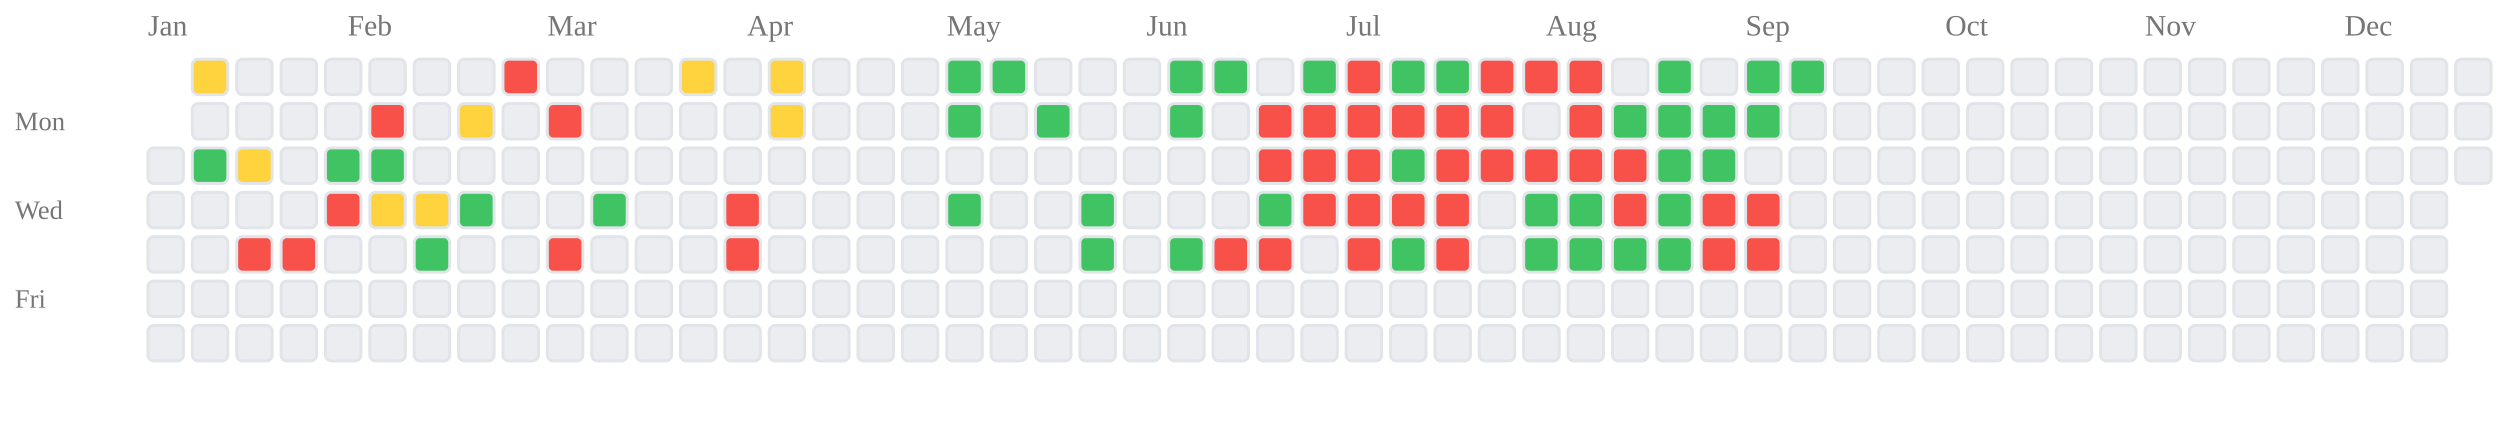
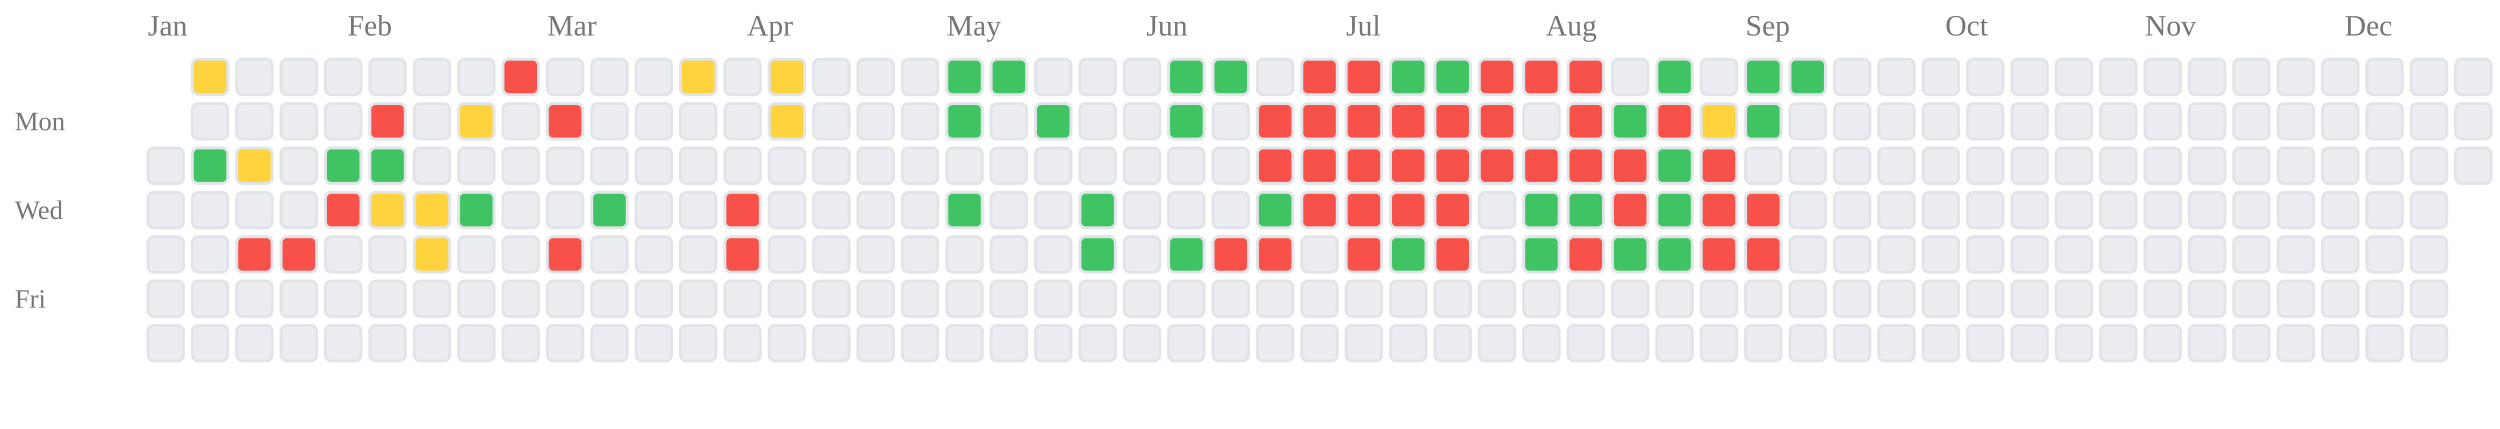
<svg xmlns="http://www.w3.org/2000/svg" width="845" height="145">
  <style>
        .month { font-size: 10px; fill: #767676; }
        .day { font-size: 9px; fill: #767676; }
        .cell { stroke: #e1e4e8; stroke-width: 1; }
        .cell-profit { fill: #40c463; }
        .cell-loss { fill: #f85149; }
        .cell-breakeven { fill: #ffd33d; }
        .cell-empty { fill: #ebedf0; }
    </style>
  <text x="50.0" y="12" class="month">Jan</text>
  <text x="117.5" y="12" class="month">Feb</text>
  <text x="185.0" y="12" class="month">Mar</text>
  <text x="252.5" y="12" class="month">Apr</text>
  <text x="320.0" y="12" class="month">May</text>
  <text x="387.5" y="12" class="month">Jun</text>
  <text x="455.0" y="12" class="month">Jul</text>
  <text x="522.5" y="12" class="month">Aug</text>
  <text x="590.0" y="12" class="month">Sep</text>
  <text x="657.5" y="12" class="month">Oct</text>
  <text x="725.0" y="12" class="month">Nov</text>
  <text x="792.5" y="12" class="month">Dec</text>
  <text x="5" y="44" class="day">Mon</text>
  <text x="5" y="74" class="day">Wed</text>
  <text x="5" y="104" class="day">Fri</text>
  <rect x="50" y="50" width="12" height="12" class="cell cell-empty" rx="2" ry="2" />
  <rect x="50" y="65" width="12" height="12" class="cell cell-empty" rx="2" ry="2" />
  <rect x="50" y="80" width="12" height="12" class="cell cell-empty" rx="2" ry="2" />
  <rect x="50" y="95" width="12" height="12" class="cell cell-empty" rx="2" ry="2" />
  <rect x="50" y="110" width="12" height="12" class="cell cell-empty" rx="2" ry="2" />
  <rect x="65" y="20" width="12" height="12" class="cell cell-breakeven" rx="2" ry="2" />
  <rect x="65" y="35" width="12" height="12" class="cell cell-empty" rx="2" ry="2" />
  <rect x="65" y="50" width="12" height="12" class="cell cell-profit" rx="2" ry="2" />
  <rect x="65" y="65" width="12" height="12" class="cell cell-empty" rx="2" ry="2" />
  <rect x="65" y="80" width="12" height="12" class="cell cell-empty" rx="2" ry="2" />
  <rect x="65" y="95" width="12" height="12" class="cell cell-empty" rx="2" ry="2" />
  <rect x="65" y="110" width="12" height="12" class="cell cell-empty" rx="2" ry="2" />
  <rect x="80" y="20" width="12" height="12" class="cell cell-empty" rx="2" ry="2" />
  <rect x="80" y="35" width="12" height="12" class="cell cell-empty" rx="2" ry="2" />
  <rect x="80" y="50" width="12" height="12" class="cell cell-breakeven" rx="2" ry="2" />
  <rect x="80" y="65" width="12" height="12" class="cell cell-empty" rx="2" ry="2" />
  <rect x="80" y="80" width="12" height="12" class="cell cell-loss" rx="2" ry="2" />
  <rect x="80" y="95" width="12" height="12" class="cell cell-empty" rx="2" ry="2" />
  <rect x="80" y="110" width="12" height="12" class="cell cell-empty" rx="2" ry="2" />
  <rect x="95" y="20" width="12" height="12" class="cell cell-empty" rx="2" ry="2" />
  <rect x="95" y="35" width="12" height="12" class="cell cell-empty" rx="2" ry="2" />
  <rect x="95" y="50" width="12" height="12" class="cell cell-empty" rx="2" ry="2" />
  <rect x="95" y="65" width="12" height="12" class="cell cell-empty" rx="2" ry="2" />
  <rect x="95" y="80" width="12" height="12" class="cell cell-loss" rx="2" ry="2" />
  <rect x="95" y="95" width="12" height="12" class="cell cell-empty" rx="2" ry="2" />
  <rect x="95" y="110" width="12" height="12" class="cell cell-empty" rx="2" ry="2" />
  <rect x="110" y="20" width="12" height="12" class="cell cell-empty" rx="2" ry="2" />
  <rect x="110" y="35" width="12" height="12" class="cell cell-empty" rx="2" ry="2" />
  <rect x="110" y="50" width="12" height="12" class="cell cell-profit" rx="2" ry="2" />
  <rect x="110" y="65" width="12" height="12" class="cell cell-loss" rx="2" ry="2" />
  <rect x="110" y="80" width="12" height="12" class="cell cell-empty" rx="2" ry="2" />
  <rect x="110" y="95" width="12" height="12" class="cell cell-empty" rx="2" ry="2" />
  <rect x="110" y="110" width="12" height="12" class="cell cell-empty" rx="2" ry="2" />
  <rect x="125" y="20" width="12" height="12" class="cell cell-empty" rx="2" ry="2" />
  <rect x="125" y="35" width="12" height="12" class="cell cell-loss" rx="2" ry="2" />
  <rect x="125" y="50" width="12" height="12" class="cell cell-profit" rx="2" ry="2" />
  <rect x="125" y="65" width="12" height="12" class="cell cell-breakeven" rx="2" ry="2" />
  <rect x="125" y="80" width="12" height="12" class="cell cell-empty" rx="2" ry="2" />
  <rect x="125" y="95" width="12" height="12" class="cell cell-empty" rx="2" ry="2" />
  <rect x="125" y="110" width="12" height="12" class="cell cell-empty" rx="2" ry="2" />
  <rect x="140" y="20" width="12" height="12" class="cell cell-empty" rx="2" ry="2" />
  <rect x="140" y="35" width="12" height="12" class="cell cell-empty" rx="2" ry="2" />
  <rect x="140" y="50" width="12" height="12" class="cell cell-empty" rx="2" ry="2" />
  <rect x="140" y="65" width="12" height="12" class="cell cell-breakeven" rx="2" ry="2" />
-   <rect x="140" y="80" width="12" height="12" class="cell cell-profit" rx="2" ry="2" />
+   <rect x="140" y="80" width="12" height="12" class="cell cell-breakeven" rx="2" ry="2" />
  <rect x="140" y="95" width="12" height="12" class="cell cell-empty" rx="2" ry="2" />
  <rect x="140" y="110" width="12" height="12" class="cell cell-empty" rx="2" ry="2" />
  <rect x="155" y="20" width="12" height="12" class="cell cell-empty" rx="2" ry="2" />
  <rect x="155" y="35" width="12" height="12" class="cell cell-breakeven" rx="2" ry="2" />
  <rect x="155" y="50" width="12" height="12" class="cell cell-empty" rx="2" ry="2" />
  <rect x="155" y="65" width="12" height="12" class="cell cell-profit" rx="2" ry="2" />
  <rect x="155" y="80" width="12" height="12" class="cell cell-empty" rx="2" ry="2" />
  <rect x="155" y="95" width="12" height="12" class="cell cell-empty" rx="2" ry="2" />
  <rect x="155" y="110" width="12" height="12" class="cell cell-empty" rx="2" ry="2" />
  <rect x="170" y="20" width="12" height="12" class="cell cell-loss" rx="2" ry="2" />
  <rect x="170" y="35" width="12" height="12" class="cell cell-empty" rx="2" ry="2" />
  <rect x="170" y="50" width="12" height="12" class="cell cell-empty" rx="2" ry="2" />
  <rect x="170" y="65" width="12" height="12" class="cell cell-empty" rx="2" ry="2" />
  <rect x="170" y="80" width="12" height="12" class="cell cell-empty" rx="2" ry="2" />
  <rect x="170" y="95" width="12" height="12" class="cell cell-empty" rx="2" ry="2" />
  <rect x="170" y="110" width="12" height="12" class="cell cell-empty" rx="2" ry="2" />
  <rect x="185" y="20" width="12" height="12" class="cell cell-empty" rx="2" ry="2" />
  <rect x="185" y="35" width="12" height="12" class="cell cell-loss" rx="2" ry="2" />
  <rect x="185" y="50" width="12" height="12" class="cell cell-empty" rx="2" ry="2" />
  <rect x="185" y="65" width="12" height="12" class="cell cell-empty" rx="2" ry="2" />
  <rect x="185" y="80" width="12" height="12" class="cell cell-loss" rx="2" ry="2" />
  <rect x="185" y="95" width="12" height="12" class="cell cell-empty" rx="2" ry="2" />
  <rect x="185" y="110" width="12" height="12" class="cell cell-empty" rx="2" ry="2" />
  <rect x="200" y="20" width="12" height="12" class="cell cell-empty" rx="2" ry="2" />
  <rect x="200" y="35" width="12" height="12" class="cell cell-empty" rx="2" ry="2" />
  <rect x="200" y="50" width="12" height="12" class="cell cell-empty" rx="2" ry="2" />
  <rect x="200" y="65" width="12" height="12" class="cell cell-profit" rx="2" ry="2" />
  <rect x="200" y="80" width="12" height="12" class="cell cell-empty" rx="2" ry="2" />
  <rect x="200" y="95" width="12" height="12" class="cell cell-empty" rx="2" ry="2" />
  <rect x="200" y="110" width="12" height="12" class="cell cell-empty" rx="2" ry="2" />
  <rect x="215" y="20" width="12" height="12" class="cell cell-empty" rx="2" ry="2" />
  <rect x="215" y="35" width="12" height="12" class="cell cell-empty" rx="2" ry="2" />
  <rect x="215" y="50" width="12" height="12" class="cell cell-empty" rx="2" ry="2" />
  <rect x="215" y="65" width="12" height="12" class="cell cell-empty" rx="2" ry="2" />
  <rect x="215" y="80" width="12" height="12" class="cell cell-empty" rx="2" ry="2" />
  <rect x="215" y="95" width="12" height="12" class="cell cell-empty" rx="2" ry="2" />
  <rect x="215" y="110" width="12" height="12" class="cell cell-empty" rx="2" ry="2" />
  <rect x="230" y="20" width="12" height="12" class="cell cell-breakeven" rx="2" ry="2" />
  <rect x="230" y="35" width="12" height="12" class="cell cell-empty" rx="2" ry="2" />
  <rect x="230" y="50" width="12" height="12" class="cell cell-empty" rx="2" ry="2" />
  <rect x="230" y="65" width="12" height="12" class="cell cell-empty" rx="2" ry="2" />
  <rect x="230" y="80" width="12" height="12" class="cell cell-empty" rx="2" ry="2" />
  <rect x="230" y="95" width="12" height="12" class="cell cell-empty" rx="2" ry="2" />
  <rect x="230" y="110" width="12" height="12" class="cell cell-empty" rx="2" ry="2" />
  <rect x="245" y="20" width="12" height="12" class="cell cell-empty" rx="2" ry="2" />
  <rect x="245" y="35" width="12" height="12" class="cell cell-empty" rx="2" ry="2" />
  <rect x="245" y="50" width="12" height="12" class="cell cell-empty" rx="2" ry="2" />
  <rect x="245" y="65" width="12" height="12" class="cell cell-loss" rx="2" ry="2" />
  <rect x="245" y="80" width="12" height="12" class="cell cell-loss" rx="2" ry="2" />
  <rect x="245" y="95" width="12" height="12" class="cell cell-empty" rx="2" ry="2" />
  <rect x="245" y="110" width="12" height="12" class="cell cell-empty" rx="2" ry="2" />
  <rect x="260" y="20" width="12" height="12" class="cell cell-breakeven" rx="2" ry="2" />
  <rect x="260" y="35" width="12" height="12" class="cell cell-breakeven" rx="2" ry="2" />
  <rect x="260" y="50" width="12" height="12" class="cell cell-empty" rx="2" ry="2" />
  <rect x="260" y="65" width="12" height="12" class="cell cell-empty" rx="2" ry="2" />
  <rect x="260" y="80" width="12" height="12" class="cell cell-empty" rx="2" ry="2" />
  <rect x="260" y="95" width="12" height="12" class="cell cell-empty" rx="2" ry="2" />
  <rect x="260" y="110" width="12" height="12" class="cell cell-empty" rx="2" ry="2" />
  <rect x="275" y="20" width="12" height="12" class="cell cell-empty" rx="2" ry="2" />
  <rect x="275" y="35" width="12" height="12" class="cell cell-empty" rx="2" ry="2" />
  <rect x="275" y="50" width="12" height="12" class="cell cell-empty" rx="2" ry="2" />
  <rect x="275" y="65" width="12" height="12" class="cell cell-empty" rx="2" ry="2" />
  <rect x="275" y="80" width="12" height="12" class="cell cell-empty" rx="2" ry="2" />
  <rect x="275" y="95" width="12" height="12" class="cell cell-empty" rx="2" ry="2" />
  <rect x="275" y="110" width="12" height="12" class="cell cell-empty" rx="2" ry="2" />
  <rect x="290" y="20" width="12" height="12" class="cell cell-empty" rx="2" ry="2" />
  <rect x="290" y="35" width="12" height="12" class="cell cell-empty" rx="2" ry="2" />
  <rect x="290" y="50" width="12" height="12" class="cell cell-empty" rx="2" ry="2" />
  <rect x="290" y="65" width="12" height="12" class="cell cell-empty" rx="2" ry="2" />
  <rect x="290" y="80" width="12" height="12" class="cell cell-empty" rx="2" ry="2" />
  <rect x="290" y="95" width="12" height="12" class="cell cell-empty" rx="2" ry="2" />
  <rect x="290" y="110" width="12" height="12" class="cell cell-empty" rx="2" ry="2" />
  <rect x="305" y="20" width="12" height="12" class="cell cell-empty" rx="2" ry="2" />
  <rect x="305" y="35" width="12" height="12" class="cell cell-empty" rx="2" ry="2" />
  <rect x="305" y="50" width="12" height="12" class="cell cell-empty" rx="2" ry="2" />
  <rect x="305" y="65" width="12" height="12" class="cell cell-empty" rx="2" ry="2" />
  <rect x="305" y="80" width="12" height="12" class="cell cell-empty" rx="2" ry="2" />
  <rect x="305" y="95" width="12" height="12" class="cell cell-empty" rx="2" ry="2" />
  <rect x="305" y="110" width="12" height="12" class="cell cell-empty" rx="2" ry="2" />
  <rect x="320" y="20" width="12" height="12" class="cell cell-profit" rx="2" ry="2" />
  <rect x="320" y="35" width="12" height="12" class="cell cell-profit" rx="2" ry="2" />
  <rect x="320" y="50" width="12" height="12" class="cell cell-empty" rx="2" ry="2" />
  <rect x="320" y="65" width="12" height="12" class="cell cell-profit" rx="2" ry="2" />
  <rect x="320" y="80" width="12" height="12" class="cell cell-empty" rx="2" ry="2" />
  <rect x="320" y="95" width="12" height="12" class="cell cell-empty" rx="2" ry="2" />
  <rect x="320" y="110" width="12" height="12" class="cell cell-empty" rx="2" ry="2" />
  <rect x="335" y="20" width="12" height="12" class="cell cell-profit" rx="2" ry="2" />
  <rect x="335" y="35" width="12" height="12" class="cell cell-empty" rx="2" ry="2" />
  <rect x="335" y="50" width="12" height="12" class="cell cell-empty" rx="2" ry="2" />
  <rect x="335" y="65" width="12" height="12" class="cell cell-empty" rx="2" ry="2" />
  <rect x="335" y="80" width="12" height="12" class="cell cell-empty" rx="2" ry="2" />
  <rect x="335" y="95" width="12" height="12" class="cell cell-empty" rx="2" ry="2" />
  <rect x="335" y="110" width="12" height="12" class="cell cell-empty" rx="2" ry="2" />
  <rect x="350" y="20" width="12" height="12" class="cell cell-empty" rx="2" ry="2" />
  <rect x="350" y="35" width="12" height="12" class="cell cell-profit" rx="2" ry="2" />
  <rect x="350" y="50" width="12" height="12" class="cell cell-empty" rx="2" ry="2" />
  <rect x="350" y="65" width="12" height="12" class="cell cell-empty" rx="2" ry="2" />
  <rect x="350" y="80" width="12" height="12" class="cell cell-empty" rx="2" ry="2" />
  <rect x="350" y="95" width="12" height="12" class="cell cell-empty" rx="2" ry="2" />
  <rect x="350" y="110" width="12" height="12" class="cell cell-empty" rx="2" ry="2" />
  <rect x="365" y="20" width="12" height="12" class="cell cell-empty" rx="2" ry="2" />
  <rect x="365" y="35" width="12" height="12" class="cell cell-empty" rx="2" ry="2" />
  <rect x="365" y="50" width="12" height="12" class="cell cell-empty" rx="2" ry="2" />
  <rect x="365" y="65" width="12" height="12" class="cell cell-profit" rx="2" ry="2" />
  <rect x="365" y="80" width="12" height="12" class="cell cell-profit" rx="2" ry="2" />
  <rect x="365" y="95" width="12" height="12" class="cell cell-empty" rx="2" ry="2" />
  <rect x="365" y="110" width="12" height="12" class="cell cell-empty" rx="2" ry="2" />
  <rect x="380" y="20" width="12" height="12" class="cell cell-empty" rx="2" ry="2" />
  <rect x="380" y="35" width="12" height="12" class="cell cell-empty" rx="2" ry="2" />
  <rect x="380" y="50" width="12" height="12" class="cell cell-empty" rx="2" ry="2" />
  <rect x="380" y="65" width="12" height="12" class="cell cell-empty" rx="2" ry="2" />
  <rect x="380" y="80" width="12" height="12" class="cell cell-empty" rx="2" ry="2" />
  <rect x="380" y="95" width="12" height="12" class="cell cell-empty" rx="2" ry="2" />
  <rect x="380" y="110" width="12" height="12" class="cell cell-empty" rx="2" ry="2" />
  <rect x="395" y="20" width="12" height="12" class="cell cell-profit" rx="2" ry="2" />
  <rect x="395" y="35" width="12" height="12" class="cell cell-profit" rx="2" ry="2" />
  <rect x="395" y="50" width="12" height="12" class="cell cell-empty" rx="2" ry="2" />
  <rect x="395" y="65" width="12" height="12" class="cell cell-empty" rx="2" ry="2" />
  <rect x="395" y="80" width="12" height="12" class="cell cell-profit" rx="2" ry="2" />
  <rect x="395" y="95" width="12" height="12" class="cell cell-empty" rx="2" ry="2" />
  <rect x="395" y="110" width="12" height="12" class="cell cell-empty" rx="2" ry="2" />
  <rect x="410" y="20" width="12" height="12" class="cell cell-profit" rx="2" ry="2" />
  <rect x="410" y="35" width="12" height="12" class="cell cell-empty" rx="2" ry="2" />
  <rect x="410" y="50" width="12" height="12" class="cell cell-empty" rx="2" ry="2" />
  <rect x="410" y="65" width="12" height="12" class="cell cell-empty" rx="2" ry="2" />
  <rect x="410" y="80" width="12" height="12" class="cell cell-loss" rx="2" ry="2" />
  <rect x="410" y="95" width="12" height="12" class="cell cell-empty" rx="2" ry="2" />
  <rect x="410" y="110" width="12" height="12" class="cell cell-empty" rx="2" ry="2" />
  <rect x="425" y="20" width="12" height="12" class="cell cell-empty" rx="2" ry="2" />
  <rect x="425" y="35" width="12" height="12" class="cell cell-loss" rx="2" ry="2" />
  <rect x="425" y="50" width="12" height="12" class="cell cell-loss" rx="2" ry="2" />
  <rect x="425" y="65" width="12" height="12" class="cell cell-profit" rx="2" ry="2" />
  <rect x="425" y="80" width="12" height="12" class="cell cell-loss" rx="2" ry="2" />
  <rect x="425" y="95" width="12" height="12" class="cell cell-empty" rx="2" ry="2" />
  <rect x="425" y="110" width="12" height="12" class="cell cell-empty" rx="2" ry="2" />
-   <rect x="440" y="20" width="12" height="12" class="cell cell-profit" rx="2" ry="2" />
+   <rect x="440" y="20" width="12" height="12" class="cell cell-loss" rx="2" ry="2" />
  <rect x="440" y="35" width="12" height="12" class="cell cell-loss" rx="2" ry="2" />
  <rect x="440" y="50" width="12" height="12" class="cell cell-loss" rx="2" ry="2" />
  <rect x="440" y="65" width="12" height="12" class="cell cell-loss" rx="2" ry="2" />
  <rect x="440" y="80" width="12" height="12" class="cell cell-empty" rx="2" ry="2" />
  <rect x="440" y="95" width="12" height="12" class="cell cell-empty" rx="2" ry="2" />
  <rect x="440" y="110" width="12" height="12" class="cell cell-empty" rx="2" ry="2" />
  <rect x="455" y="20" width="12" height="12" class="cell cell-loss" rx="2" ry="2" />
  <rect x="455" y="35" width="12" height="12" class="cell cell-loss" rx="2" ry="2" />
  <rect x="455" y="50" width="12" height="12" class="cell cell-loss" rx="2" ry="2" />
  <rect x="455" y="65" width="12" height="12" class="cell cell-loss" rx="2" ry="2" />
  <rect x="455" y="80" width="12" height="12" class="cell cell-loss" rx="2" ry="2" />
  <rect x="455" y="95" width="12" height="12" class="cell cell-empty" rx="2" ry="2" />
  <rect x="455" y="110" width="12" height="12" class="cell cell-empty" rx="2" ry="2" />
  <rect x="470" y="20" width="12" height="12" class="cell cell-profit" rx="2" ry="2" />
  <rect x="470" y="35" width="12" height="12" class="cell cell-loss" rx="2" ry="2" />
-   <rect x="470" y="50" width="12" height="12" class="cell cell-profit" rx="2" ry="2" />
+   <rect x="470" y="50" width="12" height="12" class="cell cell-loss" rx="2" ry="2" />
  <rect x="470" y="65" width="12" height="12" class="cell cell-loss" rx="2" ry="2" />
  <rect x="470" y="80" width="12" height="12" class="cell cell-profit" rx="2" ry="2" />
  <rect x="470" y="95" width="12" height="12" class="cell cell-empty" rx="2" ry="2" />
  <rect x="470" y="110" width="12" height="12" class="cell cell-empty" rx="2" ry="2" />
  <rect x="485" y="20" width="12" height="12" class="cell cell-profit" rx="2" ry="2" />
  <rect x="485" y="35" width="12" height="12" class="cell cell-loss" rx="2" ry="2" />
  <rect x="485" y="50" width="12" height="12" class="cell cell-loss" rx="2" ry="2" />
  <rect x="485" y="65" width="12" height="12" class="cell cell-loss" rx="2" ry="2" />
  <rect x="485" y="80" width="12" height="12" class="cell cell-loss" rx="2" ry="2" />
  <rect x="485" y="95" width="12" height="12" class="cell cell-empty" rx="2" ry="2" />
  <rect x="485" y="110" width="12" height="12" class="cell cell-empty" rx="2" ry="2" />
  <rect x="500" y="20" width="12" height="12" class="cell cell-loss" rx="2" ry="2" />
  <rect x="500" y="35" width="12" height="12" class="cell cell-loss" rx="2" ry="2" />
  <rect x="500" y="50" width="12" height="12" class="cell cell-loss" rx="2" ry="2" />
  <rect x="500" y="65" width="12" height="12" class="cell cell-empty" rx="2" ry="2" />
  <rect x="500" y="80" width="12" height="12" class="cell cell-empty" rx="2" ry="2" />
  <rect x="500" y="95" width="12" height="12" class="cell cell-empty" rx="2" ry="2" />
  <rect x="500" y="110" width="12" height="12" class="cell cell-empty" rx="2" ry="2" />
  <rect x="515" y="20" width="12" height="12" class="cell cell-loss" rx="2" ry="2" />
  <rect x="515" y="35" width="12" height="12" class="cell cell-empty" rx="2" ry="2" />
  <rect x="515" y="50" width="12" height="12" class="cell cell-loss" rx="2" ry="2" />
  <rect x="515" y="65" width="12" height="12" class="cell cell-profit" rx="2" ry="2" />
  <rect x="515" y="80" width="12" height="12" class="cell cell-profit" rx="2" ry="2" />
  <rect x="515" y="95" width="12" height="12" class="cell cell-empty" rx="2" ry="2" />
  <rect x="515" y="110" width="12" height="12" class="cell cell-empty" rx="2" ry="2" />
  <rect x="530" y="20" width="12" height="12" class="cell cell-loss" rx="2" ry="2" />
  <rect x="530" y="35" width="12" height="12" class="cell cell-loss" rx="2" ry="2" />
  <rect x="530" y="50" width="12" height="12" class="cell cell-loss" rx="2" ry="2" />
  <rect x="530" y="65" width="12" height="12" class="cell cell-profit" rx="2" ry="2" />
-   <rect x="530" y="80" width="12" height="12" class="cell cell-profit" rx="2" ry="2" />
+   <rect x="530" y="80" width="12" height="12" class="cell cell-loss" rx="2" ry="2" />
  <rect x="530" y="95" width="12" height="12" class="cell cell-empty" rx="2" ry="2" />
  <rect x="530" y="110" width="12" height="12" class="cell cell-empty" rx="2" ry="2" />
  <rect x="545" y="20" width="12" height="12" class="cell cell-empty" rx="2" ry="2" />
  <rect x="545" y="35" width="12" height="12" class="cell cell-profit" rx="2" ry="2" />
  <rect x="545" y="50" width="12" height="12" class="cell cell-loss" rx="2" ry="2" />
  <rect x="545" y="65" width="12" height="12" class="cell cell-loss" rx="2" ry="2" />
  <rect x="545" y="80" width="12" height="12" class="cell cell-profit" rx="2" ry="2" />
  <rect x="545" y="95" width="12" height="12" class="cell cell-empty" rx="2" ry="2" />
  <rect x="545" y="110" width="12" height="12" class="cell cell-empty" rx="2" ry="2" />
  <rect x="560" y="20" width="12" height="12" class="cell cell-profit" rx="2" ry="2" />
-   <rect x="560" y="35" width="12" height="12" class="cell cell-profit" rx="2" ry="2" />
+   <rect x="560" y="35" width="12" height="12" class="cell cell-loss" rx="2" ry="2" />
  <rect x="560" y="50" width="12" height="12" class="cell cell-profit" rx="2" ry="2" />
  <rect x="560" y="65" width="12" height="12" class="cell cell-profit" rx="2" ry="2" />
  <rect x="560" y="80" width="12" height="12" class="cell cell-profit" rx="2" ry="2" />
  <rect x="560" y="95" width="12" height="12" class="cell cell-empty" rx="2" ry="2" />
  <rect x="560" y="110" width="12" height="12" class="cell cell-empty" rx="2" ry="2" />
  <rect x="575" y="20" width="12" height="12" class="cell cell-empty" rx="2" ry="2" />
-   <rect x="575" y="35" width="12" height="12" class="cell cell-profit" rx="2" ry="2" />
-   <rect x="575" y="50" width="12" height="12" class="cell cell-profit" rx="2" ry="2" />
+   <rect x="575" y="35" width="12" height="12" class="cell cell-breakeven" rx="2" ry="2" />
+   <rect x="575" y="50" width="12" height="12" class="cell cell-loss" rx="2" ry="2" />
  <rect x="575" y="65" width="12" height="12" class="cell cell-loss" rx="2" ry="2" />
  <rect x="575" y="80" width="12" height="12" class="cell cell-loss" rx="2" ry="2" />
  <rect x="575" y="95" width="12" height="12" class="cell cell-empty" rx="2" ry="2" />
  <rect x="575" y="110" width="12" height="12" class="cell cell-empty" rx="2" ry="2" />
  <rect x="590" y="20" width="12" height="12" class="cell cell-profit" rx="2" ry="2" />
  <rect x="590" y="35" width="12" height="12" class="cell cell-profit" rx="2" ry="2" />
  <rect x="590" y="50" width="12" height="12" class="cell cell-empty" rx="2" ry="2" />
  <rect x="590" y="65" width="12" height="12" class="cell cell-loss" rx="2" ry="2" />
  <rect x="590" y="80" width="12" height="12" class="cell cell-loss" rx="2" ry="2" />
  <rect x="590" y="95" width="12" height="12" class="cell cell-empty" rx="2" ry="2" />
  <rect x="590" y="110" width="12" height="12" class="cell cell-empty" rx="2" ry="2" />
  <rect x="605" y="20" width="12" height="12" class="cell cell-profit" rx="2" ry="2" />
  <rect x="605" y="35" width="12" height="12" class="cell cell-empty" rx="2" ry="2" />
  <rect x="605" y="50" width="12" height="12" class="cell cell-empty" rx="2" ry="2" />
  <rect x="605" y="65" width="12" height="12" class="cell cell-empty" rx="2" ry="2" />
  <rect x="605" y="80" width="12" height="12" class="cell cell-empty" rx="2" ry="2" />
  <rect x="605" y="95" width="12" height="12" class="cell cell-empty" rx="2" ry="2" />
  <rect x="605" y="110" width="12" height="12" class="cell cell-empty" rx="2" ry="2" />
  <rect x="620" y="20" width="12" height="12" class="cell cell-empty" rx="2" ry="2" />
  <rect x="620" y="35" width="12" height="12" class="cell cell-empty" rx="2" ry="2" />
  <rect x="620" y="50" width="12" height="12" class="cell cell-empty" rx="2" ry="2" />
  <rect x="620" y="65" width="12" height="12" class="cell cell-empty" rx="2" ry="2" />
  <rect x="620" y="80" width="12" height="12" class="cell cell-empty" rx="2" ry="2" />
  <rect x="620" y="95" width="12" height="12" class="cell cell-empty" rx="2" ry="2" />
  <rect x="620" y="110" width="12" height="12" class="cell cell-empty" rx="2" ry="2" />
  <rect x="635" y="20" width="12" height="12" class="cell cell-empty" rx="2" ry="2" />
  <rect x="635" y="35" width="12" height="12" class="cell cell-empty" rx="2" ry="2" />
  <rect x="635" y="50" width="12" height="12" class="cell cell-empty" rx="2" ry="2" />
  <rect x="635" y="65" width="12" height="12" class="cell cell-empty" rx="2" ry="2" />
  <rect x="635" y="80" width="12" height="12" class="cell cell-empty" rx="2" ry="2" />
  <rect x="635" y="95" width="12" height="12" class="cell cell-empty" rx="2" ry="2" />
  <rect x="635" y="110" width="12" height="12" class="cell cell-empty" rx="2" ry="2" />
  <rect x="650" y="20" width="12" height="12" class="cell cell-empty" rx="2" ry="2" />
  <rect x="650" y="35" width="12" height="12" class="cell cell-empty" rx="2" ry="2" />
  <rect x="650" y="50" width="12" height="12" class="cell cell-empty" rx="2" ry="2" />
  <rect x="650" y="65" width="12" height="12" class="cell cell-empty" rx="2" ry="2" />
  <rect x="650" y="80" width="12" height="12" class="cell cell-empty" rx="2" ry="2" />
  <rect x="650" y="95" width="12" height="12" class="cell cell-empty" rx="2" ry="2" />
  <rect x="650" y="110" width="12" height="12" class="cell cell-empty" rx="2" ry="2" />
  <rect x="665" y="20" width="12" height="12" class="cell cell-empty" rx="2" ry="2" />
  <rect x="665" y="35" width="12" height="12" class="cell cell-empty" rx="2" ry="2" />
  <rect x="665" y="50" width="12" height="12" class="cell cell-empty" rx="2" ry="2" />
  <rect x="665" y="65" width="12" height="12" class="cell cell-empty" rx="2" ry="2" />
  <rect x="665" y="80" width="12" height="12" class="cell cell-empty" rx="2" ry="2" />
  <rect x="665" y="95" width="12" height="12" class="cell cell-empty" rx="2" ry="2" />
  <rect x="665" y="110" width="12" height="12" class="cell cell-empty" rx="2" ry="2" />
  <rect x="680" y="20" width="12" height="12" class="cell cell-empty" rx="2" ry="2" />
  <rect x="680" y="35" width="12" height="12" class="cell cell-empty" rx="2" ry="2" />
  <rect x="680" y="50" width="12" height="12" class="cell cell-empty" rx="2" ry="2" />
  <rect x="680" y="65" width="12" height="12" class="cell cell-empty" rx="2" ry="2" />
  <rect x="680" y="80" width="12" height="12" class="cell cell-empty" rx="2" ry="2" />
  <rect x="680" y="95" width="12" height="12" class="cell cell-empty" rx="2" ry="2" />
  <rect x="680" y="110" width="12" height="12" class="cell cell-empty" rx="2" ry="2" />
  <rect x="695" y="20" width="12" height="12" class="cell cell-empty" rx="2" ry="2" />
  <rect x="695" y="35" width="12" height="12" class="cell cell-empty" rx="2" ry="2" />
  <rect x="695" y="50" width="12" height="12" class="cell cell-empty" rx="2" ry="2" />
  <rect x="695" y="65" width="12" height="12" class="cell cell-empty" rx="2" ry="2" />
  <rect x="695" y="80" width="12" height="12" class="cell cell-empty" rx="2" ry="2" />
  <rect x="695" y="95" width="12" height="12" class="cell cell-empty" rx="2" ry="2" />
  <rect x="695" y="110" width="12" height="12" class="cell cell-empty" rx="2" ry="2" />
  <rect x="710" y="20" width="12" height="12" class="cell cell-empty" rx="2" ry="2" />
  <rect x="710" y="35" width="12" height="12" class="cell cell-empty" rx="2" ry="2" />
  <rect x="710" y="50" width="12" height="12" class="cell cell-empty" rx="2" ry="2" />
  <rect x="710" y="65" width="12" height="12" class="cell cell-empty" rx="2" ry="2" />
  <rect x="710" y="80" width="12" height="12" class="cell cell-empty" rx="2" ry="2" />
  <rect x="710" y="95" width="12" height="12" class="cell cell-empty" rx="2" ry="2" />
  <rect x="710" y="110" width="12" height="12" class="cell cell-empty" rx="2" ry="2" />
  <rect x="725" y="20" width="12" height="12" class="cell cell-empty" rx="2" ry="2" />
  <rect x="725" y="35" width="12" height="12" class="cell cell-empty" rx="2" ry="2" />
  <rect x="725" y="50" width="12" height="12" class="cell cell-empty" rx="2" ry="2" />
  <rect x="725" y="65" width="12" height="12" class="cell cell-empty" rx="2" ry="2" />
  <rect x="725" y="80" width="12" height="12" class="cell cell-empty" rx="2" ry="2" />
  <rect x="725" y="95" width="12" height="12" class="cell cell-empty" rx="2" ry="2" />
  <rect x="725" y="110" width="12" height="12" class="cell cell-empty" rx="2" ry="2" />
  <rect x="740" y="20" width="12" height="12" class="cell cell-empty" rx="2" ry="2" />
  <rect x="740" y="35" width="12" height="12" class="cell cell-empty" rx="2" ry="2" />
  <rect x="740" y="50" width="12" height="12" class="cell cell-empty" rx="2" ry="2" />
  <rect x="740" y="65" width="12" height="12" class="cell cell-empty" rx="2" ry="2" />
  <rect x="740" y="80" width="12" height="12" class="cell cell-empty" rx="2" ry="2" />
  <rect x="740" y="95" width="12" height="12" class="cell cell-empty" rx="2" ry="2" />
  <rect x="740" y="110" width="12" height="12" class="cell cell-empty" rx="2" ry="2" />
  <rect x="755" y="20" width="12" height="12" class="cell cell-empty" rx="2" ry="2" />
  <rect x="755" y="35" width="12" height="12" class="cell cell-empty" rx="2" ry="2" />
  <rect x="755" y="50" width="12" height="12" class="cell cell-empty" rx="2" ry="2" />
  <rect x="755" y="65" width="12" height="12" class="cell cell-empty" rx="2" ry="2" />
  <rect x="755" y="80" width="12" height="12" class="cell cell-empty" rx="2" ry="2" />
  <rect x="755" y="95" width="12" height="12" class="cell cell-empty" rx="2" ry="2" />
  <rect x="755" y="110" width="12" height="12" class="cell cell-empty" rx="2" ry="2" />
  <rect x="770" y="20" width="12" height="12" class="cell cell-empty" rx="2" ry="2" />
  <rect x="770" y="35" width="12" height="12" class="cell cell-empty" rx="2" ry="2" />
  <rect x="770" y="50" width="12" height="12" class="cell cell-empty" rx="2" ry="2" />
  <rect x="770" y="65" width="12" height="12" class="cell cell-empty" rx="2" ry="2" />
  <rect x="770" y="80" width="12" height="12" class="cell cell-empty" rx="2" ry="2" />
  <rect x="770" y="95" width="12" height="12" class="cell cell-empty" rx="2" ry="2" />
  <rect x="770" y="110" width="12" height="12" class="cell cell-empty" rx="2" ry="2" />
  <rect x="785" y="20" width="12" height="12" class="cell cell-empty" rx="2" ry="2" />
  <rect x="785" y="35" width="12" height="12" class="cell cell-empty" rx="2" ry="2" />
  <rect x="785" y="50" width="12" height="12" class="cell cell-empty" rx="2" ry="2" />
  <rect x="785" y="65" width="12" height="12" class="cell cell-empty" rx="2" ry="2" />
  <rect x="785" y="80" width="12" height="12" class="cell cell-empty" rx="2" ry="2" />
  <rect x="785" y="95" width="12" height="12" class="cell cell-empty" rx="2" ry="2" />
  <rect x="785" y="110" width="12" height="12" class="cell cell-empty" rx="2" ry="2" />
  <rect x="800" y="20" width="12" height="12" class="cell cell-empty" rx="2" ry="2" />
  <rect x="800" y="35" width="12" height="12" class="cell cell-empty" rx="2" ry="2" />
  <rect x="800" y="50" width="12" height="12" class="cell cell-empty" rx="2" ry="2" />
  <rect x="800" y="65" width="12" height="12" class="cell cell-empty" rx="2" ry="2" />
  <rect x="800" y="80" width="12" height="12" class="cell cell-empty" rx="2" ry="2" />
  <rect x="800" y="95" width="12" height="12" class="cell cell-empty" rx="2" ry="2" />
  <rect x="800" y="110" width="12" height="12" class="cell cell-empty" rx="2" ry="2" />
  <rect x="815" y="20" width="12" height="12" class="cell cell-empty" rx="2" ry="2" />
  <rect x="815" y="35" width="12" height="12" class="cell cell-empty" rx="2" ry="2" />
  <rect x="815" y="50" width="12" height="12" class="cell cell-empty" rx="2" ry="2" />
  <rect x="815" y="65" width="12" height="12" class="cell cell-empty" rx="2" ry="2" />
  <rect x="815" y="80" width="12" height="12" class="cell cell-empty" rx="2" ry="2" />
  <rect x="815" y="95" width="12" height="12" class="cell cell-empty" rx="2" ry="2" />
  <rect x="815" y="110" width="12" height="12" class="cell cell-empty" rx="2" ry="2" />
  <rect x="830" y="20" width="12" height="12" class="cell cell-empty" rx="2" ry="2" />
  <rect x="830" y="35" width="12" height="12" class="cell cell-empty" rx="2" ry="2" />
  <rect x="830" y="50" width="12" height="12" class="cell cell-empty" rx="2" ry="2" />
</svg>
